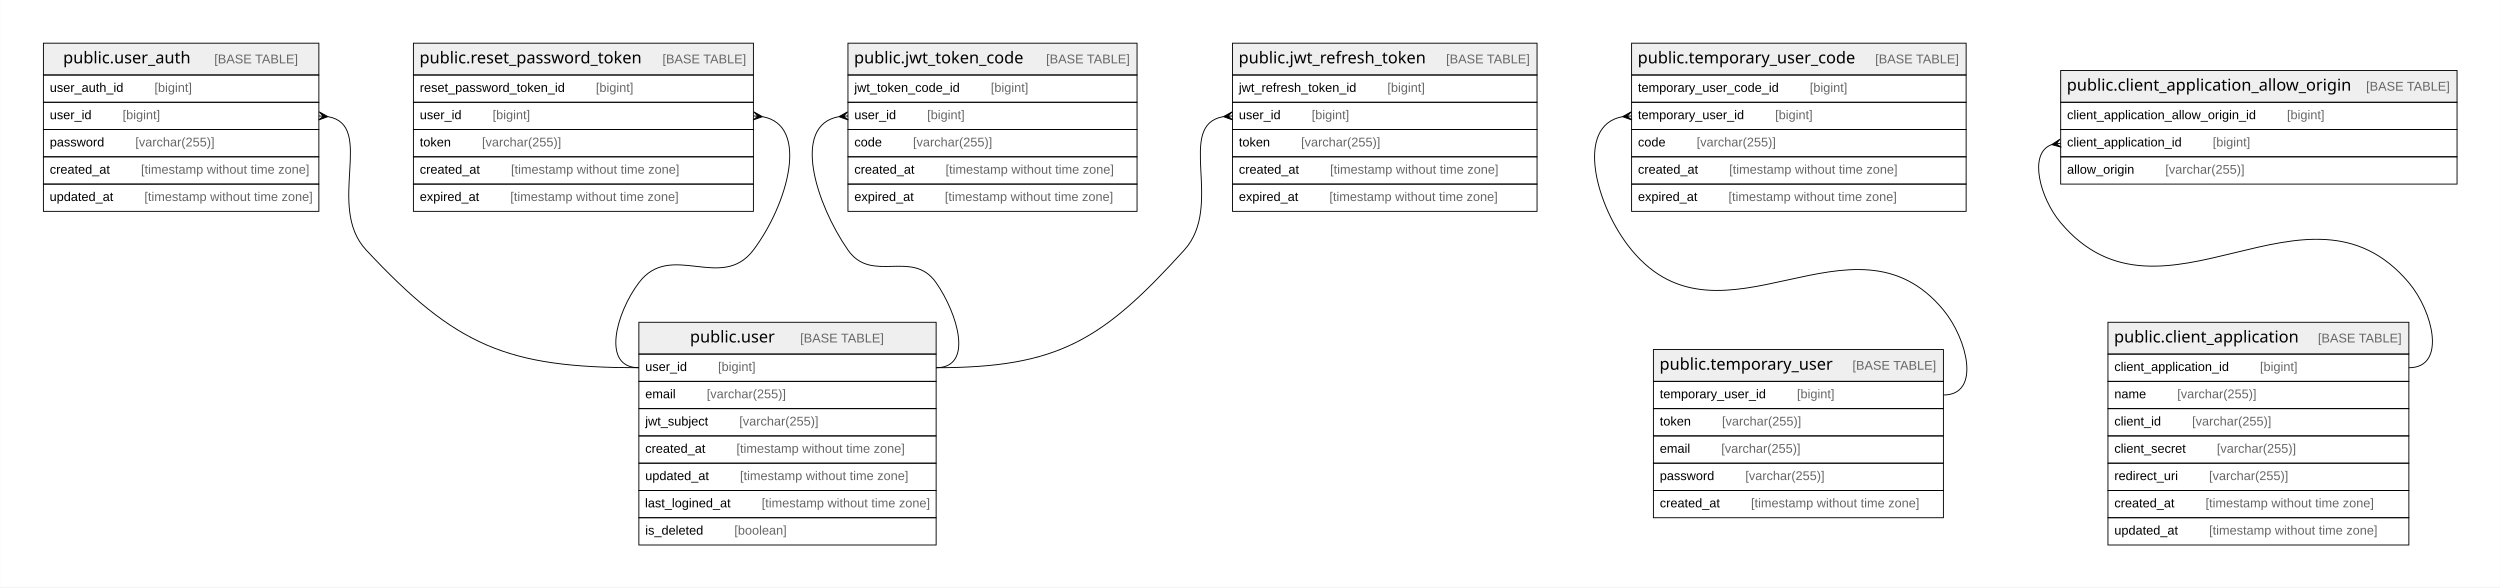
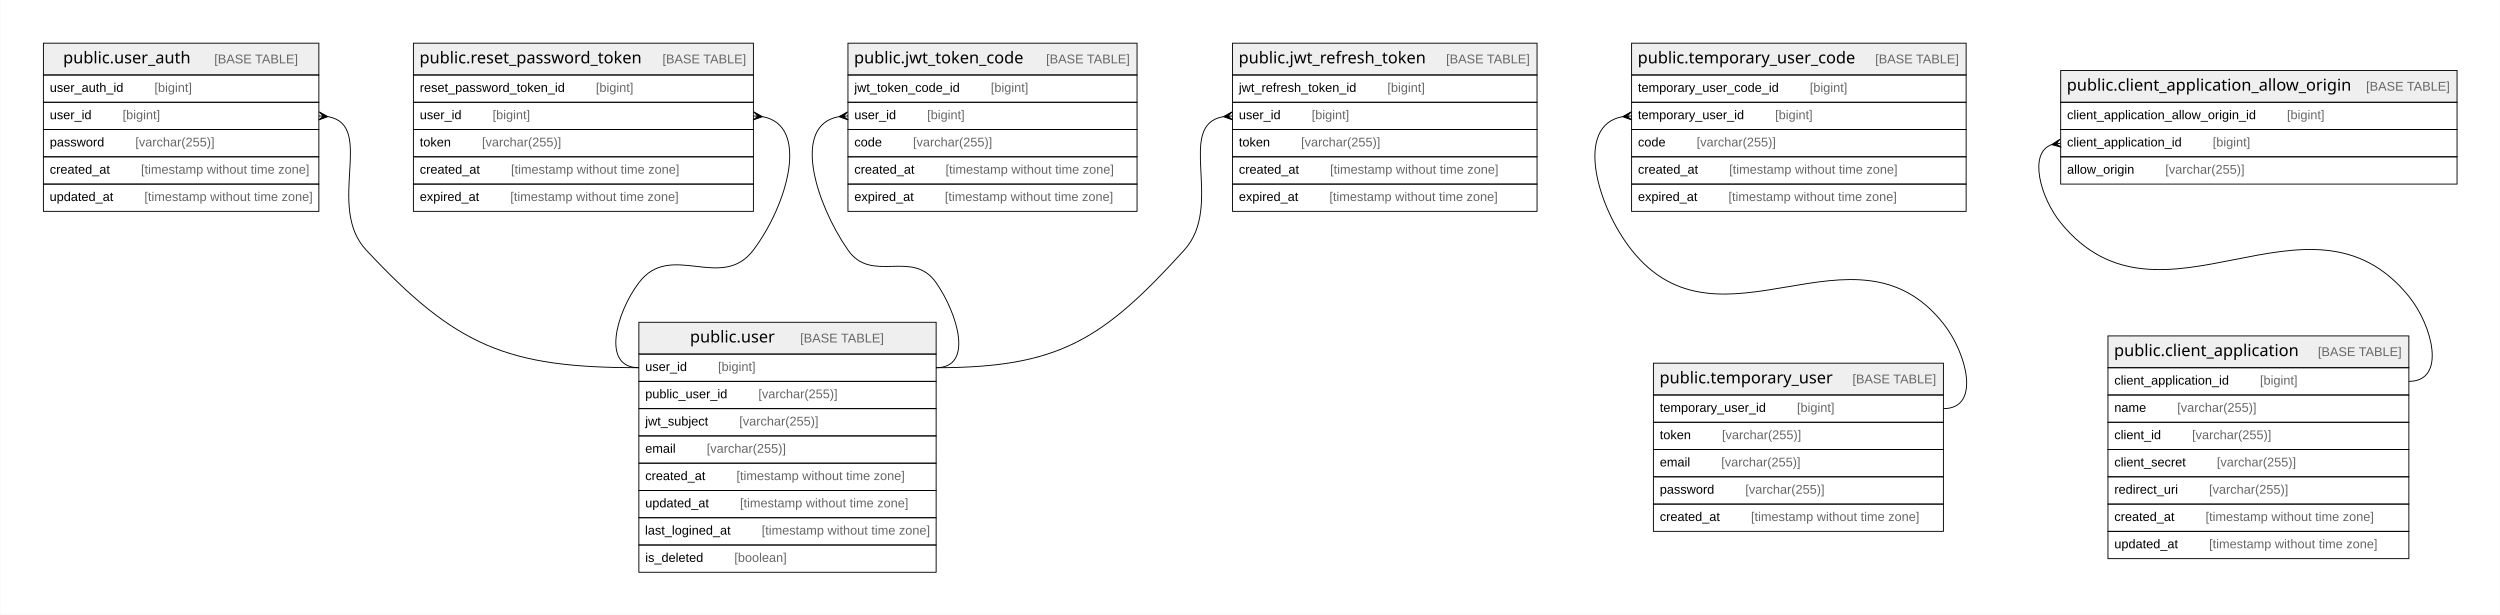
- <svg xmlns="http://www.w3.org/2000/svg" width="2750pt" height="646pt" viewBox="0.00 0.00 2749.50 646.00">
-   <g id="graph0" class="graph" transform="scale(1 1) rotate(0) translate(4 642)">
-     <polygon fill="#ffffff" stroke="transparent" points="-4,4 -4,-642 2745.5,-642 2745.5,4 -4,4" />
+ <svg xmlns="http://www.w3.org/2000/svg" width="2750pt" height="676pt" viewBox="0.00 0.00 2749.50 676.00">
+   <g id="graph0" class="graph" transform="scale(1 1) rotate(0) translate(4 672)">
+     <polygon fill="#ffffff" stroke="transparent" points="-4,4 -4,-672 2745.5,-672 2745.5,4 -4,4" />
    <g id="node1" class="node">
-       <polygon fill="#efefef" stroke="transparent" points="698.5,-252.5 698.5,-287.5 1025.5,-287.5 1025.5,-252.5 698.5,-252.5" />
-       <polygon fill="none" stroke="#000000" points="698.5,-252.5 698.5,-287.5 1025.5,-287.5 1025.5,-252.5 698.5,-252.5" />
-       <text text-anchor="start" x="754.709" y="-265.3" font-family="Arial Bold" font-size="18.00" fill="#000000">public.user</text>
-       <text text-anchor="start" x="841.723" y="-265.3" font-family="Arial" font-size="14.00" fill="#000000">    </text>
-       <text text-anchor="start" x="875.928" y="-265.3" font-family="Arial" font-size="14.00" fill="#666666">[BASE TABLE]</text>
+       <polygon fill="#efefef" stroke="transparent" points="698.5,-282.5 698.5,-317.5 1025.5,-317.5 1025.5,-282.5 698.5,-282.5" />
+       <polygon fill="none" stroke="#000000" points="698.5,-282.5 698.5,-317.5 1025.5,-317.5 1025.5,-282.5 698.5,-282.5" />
+       <text text-anchor="start" x="754.709" y="-295.3" font-family="Arial Bold" font-size="18.00" fill="#000000">public.user</text>
+       <text text-anchor="start" x="841.723" y="-295.3" font-family="Arial" font-size="14.00" fill="#000000">    </text>
+       <text text-anchor="start" x="875.928" y="-295.3" font-family="Arial" font-size="14.00" fill="#666666">[BASE TABLE]</text>
+       <polygon fill="none" stroke="#000000" points="698.5,-252.5 698.5,-282.5 1025.5,-282.5 1025.5,-252.5 698.5,-252.5" />
+       <text text-anchor="start" x="705.5" y="-263.9" font-family="Arial" font-size="14.00" fill="#000000">user_id    </text>
+       <text text-anchor="start" x="785.602" y="-263.9" font-family="Arial" font-size="14.00" fill="#666666">[bigint]</text>
      <polygon fill="none" stroke="#000000" points="698.5,-222.5 698.5,-252.5 1025.5,-252.5 1025.5,-222.5 698.5,-222.5" />
-       <text text-anchor="start" x="705.5" y="-233.9" font-family="Arial" font-size="14.00" fill="#000000">user_id    </text>
-       <text text-anchor="start" x="785.602" y="-233.9" font-family="Arial" font-size="14.00" fill="#666666">[bigint]</text>
+       <text text-anchor="start" x="705.5" y="-233.9" font-family="Arial" font-size="14.00" fill="#000000">public_user_id    </text>
+       <text text-anchor="start" x="829.946" y="-233.9" font-family="Arial" font-size="14.00" fill="#666666">[varchar(255)]</text>
      <polygon fill="none" stroke="#000000" points="698.5,-192.5 698.5,-222.5 1025.5,-222.5 1025.5,-192.5 698.5,-192.5" />
-       <text text-anchor="start" x="705.5" y="-203.9" font-family="Arial" font-size="14.00" fill="#000000">email    </text>
-       <text text-anchor="start" x="773.144" y="-203.9" font-family="Arial" font-size="14.00" fill="#666666">[varchar(255)]</text>
+       <text text-anchor="start" x="705.5" y="-203.9" font-family="Arial" font-size="14.00" fill="#000000">jwt_subject    </text>
+       <text text-anchor="start" x="808.936" y="-203.9" font-family="Arial" font-size="14.00" fill="#666666">[varchar(255)]</text>
      <polygon fill="none" stroke="#000000" points="698.5,-162.5 698.5,-192.5 1025.5,-192.5 1025.5,-162.5 698.5,-162.5" />
-       <text text-anchor="start" x="705.5" y="-173.9" font-family="Arial" font-size="14.00" fill="#000000">jwt_subject    </text>
-       <text text-anchor="start" x="808.936" y="-173.9" font-family="Arial" font-size="14.00" fill="#666666">[varchar(255)]</text>
+       <text text-anchor="start" x="705.5" y="-173.9" font-family="Arial" font-size="14.00" fill="#000000">email    </text>
+       <text text-anchor="start" x="773.144" y="-173.9" font-family="Arial" font-size="14.00" fill="#666666">[varchar(255)]</text>
      <polygon fill="none" stroke="#000000" points="698.5,-132.5 698.5,-162.5 1025.5,-162.5 1025.5,-132.5 698.5,-132.5" />
      <text text-anchor="start" x="705.5" y="-143.9" font-family="Arial" font-size="14.00" fill="#000000">created_at    </text>
      <text text-anchor="start" x="805.842" y="-143.9" font-family="Arial" font-size="14.00" fill="#666666">[timestamp without time zone]</text>
      <polygon fill="none" stroke="#000000" points="698.5,-102.5 698.5,-132.5 1025.5,-132.5 1025.5,-102.5 698.5,-102.5" />
      <text text-anchor="start" x="705.5" y="-113.9" font-family="Arial" font-size="14.00" fill="#000000">updated_at    </text>
      <text text-anchor="start" x="809.747" y="-113.9" font-family="Arial" font-size="14.00" fill="#666666">[timestamp without time zone]</text>
      <polygon fill="none" stroke="#000000" points="698.5,-72.5 698.5,-102.5 1025.5,-102.5 1025.5,-72.5 698.5,-72.5" />
      <text text-anchor="start" x="705.255" y="-83.9" font-family="Arial" font-size="14.00" fill="#000000">last_logined_at    </text>
      <text text-anchor="start" x="833.605" y="-83.9" font-family="Arial" font-size="14.00" fill="#666666">[timestamp without time zone]</text>
      <polygon fill="none" stroke="#000000" points="698.5,-42.5 698.5,-72.5 1025.5,-72.5 1025.5,-42.5 698.5,-42.5" />
      <text text-anchor="start" x="705.5" y="-53.9" font-family="Arial" font-size="14.00" fill="#000000">is_deleted    </text>
      <text text-anchor="start" x="803.504" y="-53.9" font-family="Arial" font-size="14.00" fill="#666666">[boolean]</text>
    </g>
    <g id="node2" class="node">
-       <polygon fill="#efefef" stroke="transparent" points="43.5,-559.5 43.5,-594.5 346.5,-594.5 346.5,-559.5 43.5,-559.5" />
-       <polygon fill="none" stroke="#000000" points="43.5,-559.5 43.5,-594.5 346.5,-594.5 346.5,-559.5 43.5,-559.5" />
-       <text text-anchor="start" x="65.196" y="-572.3" font-family="Arial Bold" font-size="18.00" fill="#000000">public.user_auth</text>
-       <text text-anchor="start" x="197.236" y="-572.3" font-family="Arial" font-size="14.00" fill="#000000">    </text>
-       <text text-anchor="start" x="231.441" y="-572.3" font-family="Arial" font-size="14.00" fill="#666666">[BASE TABLE]</text>
+       <polygon fill="#efefef" stroke="transparent" points="43.5,-589.5 43.5,-624.5 346.5,-624.5 346.5,-589.5 43.5,-589.5" />
+       <polygon fill="none" stroke="#000000" points="43.5,-589.5 43.5,-624.5 346.5,-624.5 346.5,-589.5 43.5,-589.5" />
+       <text text-anchor="start" x="65.196" y="-602.3" font-family="Arial Bold" font-size="18.00" fill="#000000">public.user_auth</text>
+       <text text-anchor="start" x="197.236" y="-602.3" font-family="Arial" font-size="14.00" fill="#000000">    </text>
+       <text text-anchor="start" x="231.441" y="-602.3" font-family="Arial" font-size="14.00" fill="#666666">[BASE TABLE]</text>
+       <polygon fill="none" stroke="#000000" points="43.5,-559.5 43.5,-589.5 346.5,-589.5 346.5,-559.5 43.5,-559.5" />
+       <text text-anchor="start" x="50.5" y="-570.9" font-family="Arial" font-size="14.00" fill="#000000">user_auth_id    </text>
+       <text text-anchor="start" x="165.623" y="-570.9" font-family="Arial" font-size="14.00" fill="#666666">[bigint]</text>
      <polygon fill="none" stroke="#000000" points="43.5,-529.5 43.5,-559.5 346.5,-559.5 346.5,-529.5 43.5,-529.5" />
-       <text text-anchor="start" x="50.5" y="-540.9" font-family="Arial" font-size="14.00" fill="#000000">user_auth_id    </text>
-       <text text-anchor="start" x="165.623" y="-540.9" font-family="Arial" font-size="14.00" fill="#666666">[bigint]</text>
+       <text text-anchor="start" x="50.5" y="-540.9" font-family="Arial" font-size="14.00" fill="#000000">user_id    </text>
+       <text text-anchor="start" x="130.602" y="-540.9" font-family="Arial" font-size="14.00" fill="#666666">[bigint]</text>
      <polygon fill="none" stroke="#000000" points="43.5,-499.5 43.5,-529.5 346.5,-529.5 346.5,-499.5 43.5,-499.5" />
-       <text text-anchor="start" x="50.5" y="-510.9" font-family="Arial" font-size="14.00" fill="#000000">user_id    </text>
-       <text text-anchor="start" x="130.602" y="-510.9" font-family="Arial" font-size="14.00" fill="#666666">[bigint]</text>
+       <text text-anchor="start" x="50.5" y="-510.9" font-family="Arial" font-size="14.00" fill="#000000">password    </text>
+       <text text-anchor="start" x="144.602" y="-510.9" font-family="Arial" font-size="14.00" fill="#666666">[varchar(255)]</text>
      <polygon fill="none" stroke="#000000" points="43.5,-469.5 43.5,-499.5 346.5,-499.5 346.5,-469.5 43.5,-469.5" />
-       <text text-anchor="start" x="50.5" y="-480.9" font-family="Arial" font-size="14.00" fill="#000000">password    </text>
-       <text text-anchor="start" x="144.602" y="-480.9" font-family="Arial" font-size="14.00" fill="#666666">[varchar(255)]</text>
+       <text text-anchor="start" x="50.5" y="-480.9" font-family="Arial" font-size="14.00" fill="#000000">created_at    </text>
+       <text text-anchor="start" x="150.842" y="-480.9" font-family="Arial" font-size="14.00" fill="#666666">[timestamp without time zone]</text>
      <polygon fill="none" stroke="#000000" points="43.5,-439.5 43.5,-469.5 346.5,-469.5 346.5,-439.5 43.5,-439.5" />
-       <text text-anchor="start" x="50.5" y="-450.9" font-family="Arial" font-size="14.00" fill="#000000">created_at    </text>
-       <text text-anchor="start" x="150.842" y="-450.9" font-family="Arial" font-size="14.00" fill="#666666">[timestamp without time zone]</text>
-       <polygon fill="none" stroke="#000000" points="43.5,-409.5 43.5,-439.5 346.5,-439.5 346.5,-409.5 43.5,-409.5" />
-       <text text-anchor="start" x="50.306" y="-420.9" font-family="Arial" font-size="14.00" fill="#000000">updated_at    </text>
-       <text text-anchor="start" x="154.553" y="-420.9" font-family="Arial" font-size="14.00" fill="#666666">[timestamp without time zone]</text>
+       <text text-anchor="start" x="50.306" y="-450.9" font-family="Arial" font-size="14.00" fill="#000000">updated_at    </text>
+       <text text-anchor="start" x="154.553" y="-450.9" font-family="Arial" font-size="14.00" fill="#666666">[timestamp without time zone]</text>
    </g>
    <g id="edge1" class="edge">
-       <path fill="none" stroke="#000000" d="M356.738,-513.656C409.243,-504.061 353.657,-415.028 398.5,-367 497.61,-260.851 553.275,-237.5 698.5,-237.5" />
-       <polygon fill="#000000" stroke="#000000" points="356.466,-513.678 346.13,-510.015 351.483,-514.089 346.5,-514.5 346.5,-514.5 346.5,-514.5 351.483,-514.089 346.87,-518.985 356.466,-513.678 356.466,-513.678" />
+       <path fill="none" stroke="#000000" d="M356.738,-543.656C409.243,-534.061 353.657,-445.028 398.5,-397 497.61,-290.851 553.275,-267.5 698.5,-267.5" />
+       <polygon fill="#000000" stroke="#000000" points="356.466,-543.678 346.13,-540.015 351.483,-544.089 346.5,-544.5 346.5,-544.5 346.5,-544.5 351.483,-544.089 346.87,-548.985 356.466,-543.678 356.466,-543.678" />
    </g>
    <g id="node3" class="node">
-       <polygon fill="#efefef" stroke="transparent" points="1814.5,-222.5 1814.5,-257.5 2133.5,-257.5 2133.5,-222.5 1814.5,-222.5" />
-       <polygon fill="none" stroke="#000000" points="1814.5,-222.5 1814.5,-257.5 2133.5,-257.5 2133.5,-222.5 1814.5,-222.5" />
-       <text text-anchor="start" x="1821.204" y="-235.3" font-family="Arial Bold" font-size="18.00" fill="#000000">public.temporary_user</text>
-       <text text-anchor="start" x="1999.228" y="-235.3" font-family="Arial" font-size="14.00" fill="#000000">    </text>
-       <text text-anchor="start" x="2033.433" y="-235.3" font-family="Arial" font-size="14.00" fill="#666666">[BASE TABLE]</text>
-       <polygon fill="none" stroke="#000000" points="1814.5,-192.5 1814.5,-222.5 2133.5,-222.5 2133.5,-192.5 1814.5,-192.5" />
-       <text text-anchor="start" x="1821.5" y="-203.9" font-family="Arial" font-size="14.00" fill="#000000">temporary_user_id    </text>
-       <text text-anchor="start" x="1972.388" y="-203.9" font-family="Arial" font-size="14.00" fill="#666666">[bigint]</text>
-       <polygon fill="none" stroke="#000000" points="1814.5,-162.5 1814.5,-192.5 2133.5,-192.5 2133.5,-162.5 1814.5,-162.5" />
-       <text text-anchor="start" x="1821.5" y="-173.9" font-family="Arial" font-size="14.00" fill="#000000">token    </text>
-       <text text-anchor="start" x="1889.943" y="-173.9" font-family="Arial" font-size="14.00" fill="#666666">[varchar(255)]</text>
-       <polygon fill="none" stroke="#000000" points="1814.5,-132.5 1814.5,-162.5 2133.5,-162.5 2133.5,-132.5 1814.5,-132.5" />
-       <text text-anchor="start" x="1821.5" y="-143.9" font-family="Arial" font-size="14.00" fill="#000000">email    </text>
-       <text text-anchor="start" x="1889.144" y="-143.9" font-family="Arial" font-size="14.00" fill="#666666">[varchar(255)]</text>
-       <polygon fill="none" stroke="#000000" points="1814.5,-102.5 1814.5,-132.5 2133.5,-132.5 2133.5,-102.5 1814.5,-102.5" />
-       <text text-anchor="start" x="1821.5" y="-113.9" font-family="Arial" font-size="14.00" fill="#000000">password    </text>
-       <text text-anchor="start" x="1915.602" y="-113.9" font-family="Arial" font-size="14.00" fill="#666666">[varchar(255)]</text>
-       <polygon fill="none" stroke="#000000" points="1814.5,-72.5 1814.5,-102.5 2133.5,-102.5 2133.5,-72.5 1814.5,-72.5" />
-       <text text-anchor="start" x="1821.5" y="-83.9" font-family="Arial" font-size="14.00" fill="#000000">created_at    </text>
-       <text text-anchor="start" x="1921.842" y="-83.9" font-family="Arial" font-size="14.00" fill="#666666">[timestamp without time zone]</text>
+       <polygon fill="#efefef" stroke="transparent" points="1814.5,-237.5 1814.5,-272.5 2133.5,-272.5 2133.5,-237.5 1814.5,-237.5" />
+       <polygon fill="none" stroke="#000000" points="1814.5,-237.5 1814.5,-272.5 2133.5,-272.5 2133.5,-237.5 1814.5,-237.5" />
+       <text text-anchor="start" x="1821.204" y="-250.3" font-family="Arial Bold" font-size="18.00" fill="#000000">public.temporary_user</text>
+       <text text-anchor="start" x="1999.228" y="-250.3" font-family="Arial" font-size="14.00" fill="#000000">    </text>
+       <text text-anchor="start" x="2033.433" y="-250.3" font-family="Arial" font-size="14.00" fill="#666666">[BASE TABLE]</text>
+       <polygon fill="none" stroke="#000000" points="1814.5,-207.5 1814.5,-237.5 2133.5,-237.5 2133.5,-207.5 1814.5,-207.5" />
+       <text text-anchor="start" x="1821.5" y="-218.9" font-family="Arial" font-size="14.00" fill="#000000">temporary_user_id    </text>
+       <text text-anchor="start" x="1972.388" y="-218.9" font-family="Arial" font-size="14.00" fill="#666666">[bigint]</text>
+       <polygon fill="none" stroke="#000000" points="1814.5,-177.5 1814.5,-207.5 2133.5,-207.5 2133.5,-177.5 1814.5,-177.5" />
+       <text text-anchor="start" x="1821.5" y="-188.9" font-family="Arial" font-size="14.00" fill="#000000">token    </text>
+       <text text-anchor="start" x="1889.943" y="-188.9" font-family="Arial" font-size="14.00" fill="#666666">[varchar(255)]</text>
+       <polygon fill="none" stroke="#000000" points="1814.5,-147.5 1814.5,-177.5 2133.5,-177.5 2133.5,-147.5 1814.5,-147.5" />
+       <text text-anchor="start" x="1821.5" y="-158.9" font-family="Arial" font-size="14.00" fill="#000000">email    </text>
+       <text text-anchor="start" x="1889.144" y="-158.9" font-family="Arial" font-size="14.00" fill="#666666">[varchar(255)]</text>
+       <polygon fill="none" stroke="#000000" points="1814.5,-117.5 1814.5,-147.5 2133.5,-147.5 2133.5,-117.5 1814.5,-117.5" />
+       <text text-anchor="start" x="1821.5" y="-128.9" font-family="Arial" font-size="14.00" fill="#000000">password    </text>
+       <text text-anchor="start" x="1915.602" y="-128.9" font-family="Arial" font-size="14.00" fill="#666666">[varchar(255)]</text>
+       <polygon fill="none" stroke="#000000" points="1814.5,-87.5 1814.5,-117.5 2133.5,-117.5 2133.5,-87.5 1814.5,-87.5" />
+       <text text-anchor="start" x="1821.5" y="-98.9" font-family="Arial" font-size="14.00" fill="#000000">created_at    </text>
+       <text text-anchor="start" x="1921.842" y="-98.9" font-family="Arial" font-size="14.00" fill="#666666">[timestamp without time zone]</text>
    </g>
    <g id="node4" class="node">
-       <polygon fill="#efefef" stroke="transparent" points="1790.5,-559.5 1790.5,-594.5 2158.5,-594.5 2158.5,-559.5 1790.5,-559.5" />
-       <polygon fill="none" stroke="#000000" points="1790.5,-559.5 1790.5,-594.5 2158.5,-594.5 2158.5,-559.5 1790.5,-559.5" />
-       <text text-anchor="start" x="1797.192" y="-572.3" font-family="Arial Bold" font-size="18.00" fill="#000000">public.temporary_user_code</text>
-       <text text-anchor="start" x="2024.24" y="-572.3" font-family="Arial" font-size="14.00" fill="#000000">    </text>
-       <text text-anchor="start" x="2058.445" y="-572.3" font-family="Arial" font-size="14.00" fill="#666666">[BASE TABLE]</text>
+       <polygon fill="#efefef" stroke="transparent" points="1790.5,-589.5 1790.5,-624.5 2158.5,-624.5 2158.5,-589.5 1790.5,-589.5" />
+       <polygon fill="none" stroke="#000000" points="1790.5,-589.5 1790.5,-624.5 2158.5,-624.5 2158.5,-589.5 1790.5,-589.5" />
+       <text text-anchor="start" x="1797.192" y="-602.3" font-family="Arial Bold" font-size="18.00" fill="#000000">public.temporary_user_code</text>
+       <text text-anchor="start" x="2024.24" y="-602.3" font-family="Arial" font-size="14.00" fill="#000000">    </text>
+       <text text-anchor="start" x="2058.445" y="-602.3" font-family="Arial" font-size="14.00" fill="#666666">[BASE TABLE]</text>
+       <polygon fill="none" stroke="#000000" points="1790.5,-559.5 1790.5,-589.5 2158.5,-589.5 2158.5,-559.5 1790.5,-559.5" />
+       <text text-anchor="start" x="1797.5" y="-570.9" font-family="Arial" font-size="14.00" fill="#000000">temporary_user_code_id    </text>
+       <text text-anchor="start" x="1986.518" y="-570.9" font-family="Arial" font-size="14.00" fill="#666666">[bigint]</text>
      <polygon fill="none" stroke="#000000" points="1790.5,-529.5 1790.5,-559.5 2158.5,-559.5 2158.5,-529.5 1790.5,-529.5" />
-       <text text-anchor="start" x="1797.5" y="-540.9" font-family="Arial" font-size="14.00" fill="#000000">temporary_user_code_id    </text>
-       <text text-anchor="start" x="1986.518" y="-540.9" font-family="Arial" font-size="14.00" fill="#666666">[bigint]</text>
+       <text text-anchor="start" x="1797.5" y="-540.9" font-family="Arial" font-size="14.00" fill="#000000">temporary_user_id    </text>
+       <text text-anchor="start" x="1948.388" y="-540.9" font-family="Arial" font-size="14.00" fill="#666666">[bigint]</text>
      <polygon fill="none" stroke="#000000" points="1790.5,-499.5 1790.5,-529.5 2158.5,-529.5 2158.5,-499.5 1790.5,-499.5" />
-       <text text-anchor="start" x="1797.5" y="-510.9" font-family="Arial" font-size="14.00" fill="#000000">temporary_user_id    </text>
-       <text text-anchor="start" x="1948.388" y="-510.9" font-family="Arial" font-size="14.00" fill="#666666">[bigint]</text>
+       <text text-anchor="start" x="1797.5" y="-510.9" font-family="Arial" font-size="14.00" fill="#000000">code    </text>
+       <text text-anchor="start" x="1862.053" y="-510.9" font-family="Arial" font-size="14.00" fill="#666666">[varchar(255)]</text>
      <polygon fill="none" stroke="#000000" points="1790.5,-469.5 1790.5,-499.5 2158.5,-499.5 2158.5,-469.5 1790.5,-469.5" />
-       <text text-anchor="start" x="1797.5" y="-480.9" font-family="Arial" font-size="14.00" fill="#000000">code    </text>
-       <text text-anchor="start" x="1862.053" y="-480.9" font-family="Arial" font-size="14.00" fill="#666666">[varchar(255)]</text>
+       <text text-anchor="start" x="1797.5" y="-480.9" font-family="Arial" font-size="14.00" fill="#000000">created_at    </text>
+       <text text-anchor="start" x="1897.842" y="-480.9" font-family="Arial" font-size="14.00" fill="#666666">[timestamp without time zone]</text>
      <polygon fill="none" stroke="#000000" points="1790.5,-439.5 1790.5,-469.5 2158.5,-469.5 2158.5,-439.5 1790.5,-439.5" />
-       <text text-anchor="start" x="1797.5" y="-450.9" font-family="Arial" font-size="14.00" fill="#000000">created_at    </text>
-       <text text-anchor="start" x="1897.842" y="-450.9" font-family="Arial" font-size="14.00" fill="#666666">[timestamp without time zone]</text>
-       <polygon fill="none" stroke="#000000" points="1790.5,-409.5 1790.5,-439.5 2158.5,-439.5 2158.5,-409.5 1790.5,-409.5" />
-       <text text-anchor="start" x="1797.5" y="-420.9" font-family="Arial" font-size="14.00" fill="#000000">expired_at    </text>
-       <text text-anchor="start" x="1897.058" y="-420.9" font-family="Arial" font-size="14.00" fill="#666666">[timestamp without time zone]</text>
+       <text text-anchor="start" x="1797.5" y="-450.9" font-family="Arial" font-size="14.00" fill="#000000">expired_at    </text>
+       <text text-anchor="start" x="1897.058" y="-450.9" font-family="Arial" font-size="14.00" fill="#666666">[timestamp without time zone]</text>
    </g>
    <g id="edge2" class="edge">
-       <path fill="none" stroke="#000000" d="M1780.535,-513.654C1727.602,-504.034 1751.037,-414.781 1790.5,-367 1889.359,-247.306 2034.641,-420.694 2133.5,-301 2159.963,-268.96 2175.056,-207.5 2133.5,-207.5" />
-       <polygon fill="#000000" stroke="#000000" points="1780.536,-513.654 1790.119,-518.984 1785.518,-514.077 1790.5,-514.5 1790.5,-514.5 1790.5,-514.5 1785.518,-514.077 1790.881,-510.016 1780.536,-513.654 1780.536,-513.654" />
+       <path fill="none" stroke="#000000" d="M1780.217,-543.601C1727.813,-533.758 1752.123,-445.495 1790.5,-397 1887.702,-274.17 2036.298,-438.83 2133.5,-316 2159.287,-283.414 2175.056,-222.5 2133.5,-222.5" />
+       <polygon fill="#000000" stroke="#000000" points="1780.538,-543.629 1790.108,-548.983 1785.519,-544.064 1790.5,-544.5 1790.5,-544.5 1790.5,-544.5 1785.519,-544.064 1790.892,-540.017 1780.538,-543.629 1780.538,-543.629" />
    </g>
    <g id="node5" class="node">
-       <polygon fill="#efefef" stroke="transparent" points="450.5,-559.5 450.5,-594.5 824.5,-594.5 824.5,-559.5 450.5,-559.5" />
-       <polygon fill="none" stroke="#000000" points="450.5,-559.5 450.5,-594.5 824.5,-594.5 824.5,-559.5 450.5,-559.5" />
-       <text text-anchor="start" x="457.186" y="-572.3" font-family="Arial Bold" font-size="18.00" fill="#000000">public.reset_password_token</text>
-       <text text-anchor="start" x="690.246" y="-572.3" font-family="Arial" font-size="14.00" fill="#000000">    </text>
-       <text text-anchor="start" x="724.451" y="-572.3" font-family="Arial" font-size="14.00" fill="#666666">[BASE TABLE]</text>
+       <polygon fill="#efefef" stroke="transparent" points="450.5,-589.5 450.5,-624.5 824.5,-624.5 824.5,-589.5 450.5,-589.5" />
+       <polygon fill="none" stroke="#000000" points="450.5,-589.5 450.5,-624.5 824.5,-624.5 824.5,-589.5 450.5,-589.5" />
+       <text text-anchor="start" x="457.186" y="-602.3" font-family="Arial Bold" font-size="18.00" fill="#000000">public.reset_password_token</text>
+       <text text-anchor="start" x="690.246" y="-602.3" font-family="Arial" font-size="14.00" fill="#000000">    </text>
+       <text text-anchor="start" x="724.451" y="-602.3" font-family="Arial" font-size="14.00" fill="#666666">[BASE TABLE]</text>
+       <polygon fill="none" stroke="#000000" points="450.5,-559.5 450.5,-589.5 824.5,-589.5 824.5,-559.5 450.5,-559.5" />
+       <text text-anchor="start" x="457.5" y="-570.9" font-family="Arial" font-size="14.00" fill="#000000">reset_password_token_id    </text>
+       <text text-anchor="start" x="651.194" y="-570.9" font-family="Arial" font-size="14.00" fill="#666666">[bigint]</text>
      <polygon fill="none" stroke="#000000" points="450.5,-529.5 450.5,-559.5 824.5,-559.5 824.5,-529.5 450.5,-529.5" />
-       <text text-anchor="start" x="457.5" y="-540.9" font-family="Arial" font-size="14.00" fill="#000000">reset_password_token_id    </text>
-       <text text-anchor="start" x="651.194" y="-540.9" font-family="Arial" font-size="14.00" fill="#666666">[bigint]</text>
+       <text text-anchor="start" x="457.5" y="-540.9" font-family="Arial" font-size="14.00" fill="#000000">user_id    </text>
+       <text text-anchor="start" x="537.602" y="-540.9" font-family="Arial" font-size="14.00" fill="#666666">[bigint]</text>
      <polygon fill="none" stroke="#000000" points="450.5,-499.5 450.5,-529.5 824.5,-529.5 824.5,-499.5 450.5,-499.5" />
-       <text text-anchor="start" x="457.5" y="-510.9" font-family="Arial" font-size="14.00" fill="#000000">user_id    </text>
-       <text text-anchor="start" x="537.602" y="-510.9" font-family="Arial" font-size="14.00" fill="#666666">[bigint]</text>
+       <text text-anchor="start" x="457.5" y="-510.9" font-family="Arial" font-size="14.00" fill="#000000">token    </text>
+       <text text-anchor="start" x="525.943" y="-510.9" font-family="Arial" font-size="14.00" fill="#666666">[varchar(255)]</text>
      <polygon fill="none" stroke="#000000" points="450.5,-469.5 450.5,-499.5 824.5,-499.5 824.5,-469.5 450.5,-469.5" />
-       <text text-anchor="start" x="457.5" y="-480.9" font-family="Arial" font-size="14.00" fill="#000000">token    </text>
-       <text text-anchor="start" x="525.943" y="-480.9" font-family="Arial" font-size="14.00" fill="#666666">[varchar(255)]</text>
+       <text text-anchor="start" x="457.5" y="-480.9" font-family="Arial" font-size="14.00" fill="#000000">created_at    </text>
+       <text text-anchor="start" x="557.842" y="-480.9" font-family="Arial" font-size="14.00" fill="#666666">[timestamp without time zone]</text>
      <polygon fill="none" stroke="#000000" points="450.5,-439.5 450.5,-469.5 824.5,-469.5 824.5,-439.5 450.5,-439.5" />
-       <text text-anchor="start" x="457.5" y="-450.9" font-family="Arial" font-size="14.00" fill="#000000">created_at    </text>
-       <text text-anchor="start" x="557.842" y="-450.9" font-family="Arial" font-size="14.00" fill="#666666">[timestamp without time zone]</text>
-       <polygon fill="none" stroke="#000000" points="450.5,-409.5 450.5,-439.5 824.5,-439.5 824.5,-409.5 450.5,-409.5" />
-       <text text-anchor="start" x="457.5" y="-420.9" font-family="Arial" font-size="14.00" fill="#000000">expired_at    </text>
-       <text text-anchor="start" x="557.058" y="-420.9" font-family="Arial" font-size="14.00" fill="#666666">[timestamp without time zone]</text>
+       <text text-anchor="start" x="457.5" y="-450.9" font-family="Arial" font-size="14.00" fill="#000000">expired_at    </text>
+       <text text-anchor="start" x="557.058" y="-450.9" font-family="Arial" font-size="14.00" fill="#666666">[timestamp without time zone]</text>
    </g>
    <g id="edge3" class="edge">
-       <path fill="none" stroke="#000000" d="M834.772,-513.609C887.058,-503.857 861.741,-416.372 824.5,-367 789.428,-320.503 733.572,-377.497 698.5,-331 673.475,-297.824 656.944,-237.5 698.5,-237.5" />
-       <polygon fill="#000000" stroke="#000000" points="834.463,-513.636 824.111,-510.017 829.481,-514.068 824.5,-514.5 824.5,-514.5 824.5,-514.5 829.481,-514.068 824.889,-518.983 834.463,-513.636 834.463,-513.636" />
+       <path fill="none" stroke="#000000" d="M834.772,-543.609C887.058,-533.857 861.741,-446.372 824.5,-397 789.428,-350.503 733.572,-407.497 698.5,-361 673.475,-327.824 656.944,-267.5 698.5,-267.5" />
+       <polygon fill="#000000" stroke="#000000" points="834.463,-543.636 824.111,-540.017 829.481,-544.068 824.5,-544.5 824.5,-544.5 824.5,-544.5 829.481,-544.068 824.889,-548.983 834.463,-543.636 834.463,-543.636" />
    </g>
    <g id="node6" class="node">
-       <polygon fill="#efefef" stroke="transparent" points="928.5,-559.5 928.5,-594.5 1246.5,-594.5 1246.5,-559.5 928.5,-559.5" />
-       <polygon fill="none" stroke="#000000" points="928.5,-559.5 928.5,-594.5 1246.5,-594.5 1246.5,-559.5 928.5,-559.5" />
-       <text text-anchor="start" x="935.19" y="-572.3" font-family="Arial Bold" font-size="18.00" fill="#000000">public.jwt_token_code</text>
-       <text text-anchor="start" x="1112.242" y="-572.3" font-family="Arial" font-size="14.00" fill="#000000">    </text>
-       <text text-anchor="start" x="1146.447" y="-572.3" font-family="Arial" font-size="14.00" fill="#666666">[BASE TABLE]</text>
+       <polygon fill="#efefef" stroke="transparent" points="928.5,-589.5 928.5,-624.5 1246.5,-624.5 1246.5,-589.5 928.5,-589.5" />
+       <polygon fill="none" stroke="#000000" points="928.5,-589.5 928.5,-624.5 1246.5,-624.5 1246.5,-589.5 928.5,-589.5" />
+       <text text-anchor="start" x="935.19" y="-602.3" font-family="Arial Bold" font-size="18.00" fill="#000000">public.jwt_token_code</text>
+       <text text-anchor="start" x="1112.242" y="-602.3" font-family="Arial" font-size="14.00" fill="#000000">    </text>
+       <text text-anchor="start" x="1146.447" y="-602.3" font-family="Arial" font-size="14.00" fill="#666666">[BASE TABLE]</text>
+       <polygon fill="none" stroke="#000000" points="928.5,-559.5 928.5,-589.5 1246.5,-589.5 1246.5,-559.5 928.5,-559.5" />
+       <text text-anchor="start" x="935.5" y="-570.9" font-family="Arial" font-size="14.00" fill="#000000">jwt_token_code_id    </text>
+       <text text-anchor="start" x="1085.632" y="-570.9" font-family="Arial" font-size="14.00" fill="#666666">[bigint]</text>
      <polygon fill="none" stroke="#000000" points="928.5,-529.5 928.5,-559.5 1246.5,-559.5 1246.5,-529.5 928.5,-529.5" />
-       <text text-anchor="start" x="935.5" y="-540.9" font-family="Arial" font-size="14.00" fill="#000000">jwt_token_code_id    </text>
-       <text text-anchor="start" x="1085.632" y="-540.9" font-family="Arial" font-size="14.00" fill="#666666">[bigint]</text>
+       <text text-anchor="start" x="935.5" y="-540.9" font-family="Arial" font-size="14.00" fill="#000000">user_id    </text>
+       <text text-anchor="start" x="1015.602" y="-540.9" font-family="Arial" font-size="14.00" fill="#666666">[bigint]</text>
      <polygon fill="none" stroke="#000000" points="928.5,-499.5 928.5,-529.5 1246.5,-529.5 1246.5,-499.5 928.5,-499.5" />
-       <text text-anchor="start" x="935.5" y="-510.9" font-family="Arial" font-size="14.00" fill="#000000">user_id    </text>
-       <text text-anchor="start" x="1015.602" y="-510.9" font-family="Arial" font-size="14.00" fill="#666666">[bigint]</text>
+       <text text-anchor="start" x="935.5" y="-510.9" font-family="Arial" font-size="14.00" fill="#000000">code    </text>
+       <text text-anchor="start" x="1000.053" y="-510.9" font-family="Arial" font-size="14.00" fill="#666666">[varchar(255)]</text>
      <polygon fill="none" stroke="#000000" points="928.5,-469.5 928.5,-499.5 1246.5,-499.5 1246.5,-469.5 928.5,-469.5" />
-       <text text-anchor="start" x="935.5" y="-480.9" font-family="Arial" font-size="14.00" fill="#000000">code    </text>
-       <text text-anchor="start" x="1000.053" y="-480.9" font-family="Arial" font-size="14.00" fill="#666666">[varchar(255)]</text>
+       <text text-anchor="start" x="935.5" y="-480.9" font-family="Arial" font-size="14.00" fill="#000000">created_at    </text>
+       <text text-anchor="start" x="1035.842" y="-480.9" font-family="Arial" font-size="14.00" fill="#666666">[timestamp without time zone]</text>
      <polygon fill="none" stroke="#000000" points="928.5,-439.5 928.5,-469.5 1246.5,-469.5 1246.5,-439.5 928.5,-439.5" />
-       <text text-anchor="start" x="935.5" y="-450.9" font-family="Arial" font-size="14.00" fill="#000000">created_at    </text>
-       <text text-anchor="start" x="1035.842" y="-450.9" font-family="Arial" font-size="14.00" fill="#666666">[timestamp without time zone]</text>
-       <polygon fill="none" stroke="#000000" points="928.5,-409.5 928.5,-439.5 1246.5,-439.5 1246.5,-409.5 928.5,-409.5" />
-       <text text-anchor="start" x="935.5" y="-420.9" font-family="Arial" font-size="14.00" fill="#000000">expired_at    </text>
-       <text text-anchor="start" x="1035.058" y="-420.9" font-family="Arial" font-size="14.00" fill="#666666">[timestamp without time zone]</text>
+       <text text-anchor="start" x="935.5" y="-450.9" font-family="Arial" font-size="14.00" fill="#000000">expired_at    </text>
+       <text text-anchor="start" x="1035.058" y="-450.9" font-family="Arial" font-size="14.00" fill="#666666">[timestamp without time zone]</text>
    </g>
    <g id="edge4" class="edge">
-       <path fill="none" stroke="#000000" d="M918.247,-513.623C866.16,-504.015 893.189,-417.77 928.5,-367 954.757,-329.249 999.243,-368.751 1025.5,-331 1049.228,-296.885 1067.056,-237.5 1025.5,-237.5" />
-       <polygon fill="#000000" stroke="#000000" points="918.536,-513.647 928.116,-518.984 923.518,-514.074 928.5,-514.5 928.5,-514.5 928.5,-514.5 923.518,-514.074 928.884,-510.016 918.536,-513.647 918.536,-513.647" />
+       <path fill="none" stroke="#000000" d="M918.247,-543.623C866.16,-534.015 893.189,-447.77 928.5,-397 954.757,-359.249 999.243,-398.751 1025.5,-361 1049.228,-326.885 1067.056,-267.5 1025.5,-267.5" />
+       <polygon fill="#000000" stroke="#000000" points="918.536,-543.647 928.116,-548.984 923.518,-544.074 928.5,-544.5 928.5,-544.5 928.5,-544.5 923.518,-544.074 928.884,-540.016 918.536,-543.647 918.536,-543.647" />
    </g>
    <g id="node7" class="node">
-       <polygon fill="#efefef" stroke="transparent" points="1351.5,-559.5 1351.5,-594.5 1686.5,-594.5 1686.5,-559.5 1351.5,-559.5" />
-       <polygon fill="none" stroke="#000000" points="1351.5,-559.5 1351.5,-594.5 1686.5,-594.5 1686.5,-559.5 1351.5,-559.5" />
-       <text text-anchor="start" x="1358.197" y="-572.3" font-family="Arial Bold" font-size="18.00" fill="#000000">public.jwt_refresh_token</text>
-       <text text-anchor="start" x="1552.235" y="-572.3" font-family="Arial" font-size="14.00" fill="#000000">    </text>
-       <text text-anchor="start" x="1586.44" y="-572.3" font-family="Arial" font-size="14.00" fill="#666666">[BASE TABLE]</text>
+       <polygon fill="#efefef" stroke="transparent" points="1351.5,-589.5 1351.5,-624.5 1686.5,-624.5 1686.5,-589.5 1351.5,-589.5" />
+       <polygon fill="none" stroke="#000000" points="1351.5,-589.5 1351.5,-624.5 1686.5,-624.5 1686.5,-589.5 1351.5,-589.5" />
+       <text text-anchor="start" x="1358.197" y="-602.3" font-family="Arial Bold" font-size="18.00" fill="#000000">public.jwt_refresh_token</text>
+       <text text-anchor="start" x="1552.235" y="-602.3" font-family="Arial" font-size="14.00" fill="#000000">    </text>
+       <text text-anchor="start" x="1586.44" y="-602.3" font-family="Arial" font-size="14.00" fill="#666666">[BASE TABLE]</text>
+       <polygon fill="none" stroke="#000000" points="1351.5,-559.5 1351.5,-589.5 1686.5,-589.5 1686.5,-559.5 1351.5,-559.5" />
+       <text text-anchor="start" x="1358.5" y="-570.9" font-family="Arial" font-size="14.00" fill="#000000">jwt_refresh_token_id    </text>
+       <text text-anchor="start" x="1521.844" y="-570.9" font-family="Arial" font-size="14.00" fill="#666666">[bigint]</text>
      <polygon fill="none" stroke="#000000" points="1351.5,-529.5 1351.5,-559.5 1686.5,-559.5 1686.5,-529.5 1351.5,-529.5" />
-       <text text-anchor="start" x="1358.5" y="-540.9" font-family="Arial" font-size="14.00" fill="#000000">jwt_refresh_token_id    </text>
-       <text text-anchor="start" x="1521.844" y="-540.9" font-family="Arial" font-size="14.00" fill="#666666">[bigint]</text>
+       <text text-anchor="start" x="1358.5" y="-540.9" font-family="Arial" font-size="14.00" fill="#000000">user_id    </text>
+       <text text-anchor="start" x="1438.602" y="-540.9" font-family="Arial" font-size="14.00" fill="#666666">[bigint]</text>
      <polygon fill="none" stroke="#000000" points="1351.5,-499.5 1351.5,-529.5 1686.5,-529.5 1686.5,-499.5 1351.5,-499.5" />
-       <text text-anchor="start" x="1358.5" y="-510.9" font-family="Arial" font-size="14.00" fill="#000000">user_id    </text>
-       <text text-anchor="start" x="1438.602" y="-510.9" font-family="Arial" font-size="14.00" fill="#666666">[bigint]</text>
+       <text text-anchor="start" x="1358.5" y="-510.9" font-family="Arial" font-size="14.00" fill="#000000">token    </text>
+       <text text-anchor="start" x="1426.943" y="-510.9" font-family="Arial" font-size="14.00" fill="#666666">[varchar(255)]</text>
      <polygon fill="none" stroke="#000000" points="1351.5,-469.5 1351.5,-499.5 1686.5,-499.5 1686.5,-469.5 1351.5,-469.5" />
-       <text text-anchor="start" x="1358.5" y="-480.9" font-family="Arial" font-size="14.00" fill="#000000">token    </text>
-       <text text-anchor="start" x="1426.943" y="-480.9" font-family="Arial" font-size="14.00" fill="#666666">[varchar(255)]</text>
+       <text text-anchor="start" x="1358.5" y="-480.9" font-family="Arial" font-size="14.00" fill="#000000">created_at    </text>
+       <text text-anchor="start" x="1458.842" y="-480.9" font-family="Arial" font-size="14.00" fill="#666666">[timestamp without time zone]</text>
      <polygon fill="none" stroke="#000000" points="1351.5,-439.5 1351.5,-469.5 1686.5,-469.5 1686.5,-439.5 1351.5,-439.5" />
-       <text text-anchor="start" x="1358.5" y="-450.9" font-family="Arial" font-size="14.00" fill="#000000">created_at    </text>
-       <text text-anchor="start" x="1458.842" y="-450.9" font-family="Arial" font-size="14.00" fill="#666666">[timestamp without time zone]</text>
-       <polygon fill="none" stroke="#000000" points="1351.5,-409.5 1351.5,-439.5 1686.5,-439.5 1686.5,-409.5 1351.5,-409.5" />
-       <text text-anchor="start" x="1358.5" y="-420.9" font-family="Arial" font-size="14.00" fill="#000000">expired_at    </text>
-       <text text-anchor="start" x="1458.058" y="-420.9" font-family="Arial" font-size="14.00" fill="#666666">[timestamp without time zone]</text>
+       <text text-anchor="start" x="1358.5" y="-450.9" font-family="Arial" font-size="14.00" fill="#000000">expired_at    </text>
+       <text text-anchor="start" x="1458.058" y="-450.9" font-family="Arial" font-size="14.00" fill="#666666">[timestamp without time zone]</text>
    </g>
    <g id="edge5" class="edge">
-       <path fill="none" stroke="#000000" d="M1341.226,-513.663C1288.45,-504.144 1342.727,-415.787 1298.5,-367 1208.305,-267.505 1159.792,-237.5 1025.5,-237.5" />
-       <polygon fill="#000000" stroke="#000000" points="1341.533,-513.688 1351.134,-518.985 1346.516,-514.094 1351.5,-514.5 1351.5,-514.5 1351.5,-514.5 1346.516,-514.094 1351.866,-510.015 1341.533,-513.688 1341.533,-513.688" />
+       <path fill="none" stroke="#000000" d="M1341.226,-543.663C1288.45,-534.144 1342.727,-445.787 1298.5,-397 1208.305,-297.505 1159.792,-267.5 1025.5,-267.5" />
+       <polygon fill="#000000" stroke="#000000" points="1341.533,-543.688 1351.134,-548.985 1346.516,-544.094 1351.5,-544.5 1351.5,-544.5 1351.5,-544.5 1346.516,-544.094 1351.866,-540.015 1341.533,-543.688 1341.533,-543.688" />
    </g>
    <g id="node8" class="node">
-       <polygon fill="#efefef" stroke="transparent" points="2314.5,-252.5 2314.5,-287.5 2645.5,-287.5 2645.5,-252.5 2314.5,-252.5" />
-       <polygon fill="none" stroke="#000000" points="2314.5,-252.5 2314.5,-287.5 2645.5,-287.5 2645.5,-252.5 2314.5,-252.5" />
-       <text text-anchor="start" x="2321.196" y="-265.3" font-family="Arial Bold" font-size="18.00" fill="#000000">public.client_application</text>
-       <text text-anchor="start" x="2511.236" y="-265.3" font-family="Arial" font-size="14.00" fill="#000000">    </text>
-       <text text-anchor="start" x="2545.441" y="-265.3" font-family="Arial" font-size="14.00" fill="#666666">[BASE TABLE]</text>
-       <polygon fill="none" stroke="#000000" points="2314.5,-222.5 2314.5,-252.5 2645.5,-252.5 2645.5,-222.5 2314.5,-222.5" />
-       <text text-anchor="start" x="2321.5" y="-233.9" font-family="Arial" font-size="14.00" fill="#000000">client_application_id    </text>
-       <text text-anchor="start" x="2481.734" y="-233.9" font-family="Arial" font-size="14.00" fill="#666666">[bigint]</text>
-       <polygon fill="none" stroke="#000000" points="2314.5,-192.5 2314.5,-222.5 2645.5,-222.5 2645.5,-192.5 2314.5,-192.5" />
-       <text text-anchor="start" x="2321.5" y="-203.9" font-family="Arial" font-size="14.00" fill="#000000">name    </text>
-       <text text-anchor="start" x="2390.713" y="-203.9" font-family="Arial" font-size="14.00" fill="#666666">[varchar(255)]</text>
-       <polygon fill="none" stroke="#000000" points="2314.5,-162.5 2314.5,-192.5 2645.5,-192.5 2645.5,-162.5 2314.5,-162.5" />
-       <text text-anchor="start" x="2321.5" y="-173.9" font-family="Arial" font-size="14.00" fill="#000000">client_id    </text>
-       <text text-anchor="start" x="2407.046" y="-173.9" font-family="Arial" font-size="14.00" fill="#666666">[varchar(255)]</text>
-       <polygon fill="none" stroke="#000000" points="2314.5,-132.5 2314.5,-162.5 2645.5,-162.5 2645.5,-132.5 2314.5,-132.5" />
-       <text text-anchor="start" x="2321.5" y="-143.9" font-family="Arial" font-size="14.00" fill="#000000">client_secret    </text>
-       <text text-anchor="start" x="2434.273" y="-143.9" font-family="Arial" font-size="14.00" fill="#666666">[varchar(255)]</text>
-       <polygon fill="none" stroke="#000000" points="2314.5,-102.5 2314.5,-132.5 2645.5,-132.5 2645.5,-102.5 2314.5,-102.5" />
-       <text text-anchor="start" x="2321.5" y="-113.9" font-family="Arial" font-size="14.00" fill="#000000">redirect_uri    </text>
-       <text text-anchor="start" x="2425.703" y="-113.9" font-family="Arial" font-size="14.00" fill="#666666">[varchar(255)]</text>
-       <polygon fill="none" stroke="#000000" points="2314.5,-72.5 2314.5,-102.5 2645.5,-102.5 2645.5,-72.5 2314.5,-72.5" />
-       <text text-anchor="start" x="2321.5" y="-83.9" font-family="Arial" font-size="14.00" fill="#000000">created_at    </text>
-       <text text-anchor="start" x="2421.842" y="-83.9" font-family="Arial" font-size="14.00" fill="#666666">[timestamp without time zone]</text>
-       <polygon fill="none" stroke="#000000" points="2314.5,-42.5 2314.5,-72.5 2645.5,-72.5 2645.5,-42.5 2314.5,-42.5" />
-       <text text-anchor="start" x="2321.5" y="-53.9" font-family="Arial" font-size="14.00" fill="#000000">updated_at    </text>
-       <text text-anchor="start" x="2425.747" y="-53.9" font-family="Arial" font-size="14.00" fill="#666666">[timestamp without time zone]</text>
+       <polygon fill="#efefef" stroke="transparent" points="2314.5,-267.5 2314.5,-302.5 2645.5,-302.5 2645.5,-267.5 2314.5,-267.5" />
+       <polygon fill="none" stroke="#000000" points="2314.5,-267.5 2314.5,-302.5 2645.5,-302.5 2645.5,-267.5 2314.5,-267.5" />
+       <text text-anchor="start" x="2321.196" y="-280.3" font-family="Arial Bold" font-size="18.00" fill="#000000">public.client_application</text>
+       <text text-anchor="start" x="2511.236" y="-280.3" font-family="Arial" font-size="14.00" fill="#000000">    </text>
+       <text text-anchor="start" x="2545.441" y="-280.3" font-family="Arial" font-size="14.00" fill="#666666">[BASE TABLE]</text>
+       <polygon fill="none" stroke="#000000" points="2314.5,-237.5 2314.5,-267.5 2645.5,-267.5 2645.5,-237.5 2314.5,-237.5" />
+       <text text-anchor="start" x="2321.5" y="-248.9" font-family="Arial" font-size="14.00" fill="#000000">client_application_id    </text>
+       <text text-anchor="start" x="2481.734" y="-248.9" font-family="Arial" font-size="14.00" fill="#666666">[bigint]</text>
+       <polygon fill="none" stroke="#000000" points="2314.5,-207.5 2314.5,-237.5 2645.5,-237.5 2645.5,-207.5 2314.5,-207.5" />
+       <text text-anchor="start" x="2321.5" y="-218.9" font-family="Arial" font-size="14.00" fill="#000000">name    </text>
+       <text text-anchor="start" x="2390.713" y="-218.9" font-family="Arial" font-size="14.00" fill="#666666">[varchar(255)]</text>
+       <polygon fill="none" stroke="#000000" points="2314.5,-177.5 2314.5,-207.5 2645.5,-207.5 2645.5,-177.5 2314.5,-177.5" />
+       <text text-anchor="start" x="2321.5" y="-188.9" font-family="Arial" font-size="14.00" fill="#000000">client_id    </text>
+       <text text-anchor="start" x="2407.046" y="-188.9" font-family="Arial" font-size="14.00" fill="#666666">[varchar(255)]</text>
+       <polygon fill="none" stroke="#000000" points="2314.5,-147.5 2314.5,-177.5 2645.5,-177.5 2645.5,-147.5 2314.5,-147.5" />
+       <text text-anchor="start" x="2321.5" y="-158.9" font-family="Arial" font-size="14.00" fill="#000000">client_secret    </text>
+       <text text-anchor="start" x="2434.273" y="-158.9" font-family="Arial" font-size="14.00" fill="#666666">[varchar(255)]</text>
+       <polygon fill="none" stroke="#000000" points="2314.5,-117.5 2314.5,-147.5 2645.5,-147.5 2645.5,-117.5 2314.5,-117.5" />
+       <text text-anchor="start" x="2321.5" y="-128.9" font-family="Arial" font-size="14.00" fill="#000000">redirect_uri    </text>
+       <text text-anchor="start" x="2425.703" y="-128.9" font-family="Arial" font-size="14.00" fill="#666666">[varchar(255)]</text>
+       <polygon fill="none" stroke="#000000" points="2314.5,-87.5 2314.5,-117.5 2645.5,-117.5 2645.5,-87.5 2314.5,-87.5" />
+       <text text-anchor="start" x="2321.5" y="-98.9" font-family="Arial" font-size="14.00" fill="#000000">created_at    </text>
+       <text text-anchor="start" x="2421.842" y="-98.9" font-family="Arial" font-size="14.00" fill="#666666">[timestamp without time zone]</text>
+       <polygon fill="none" stroke="#000000" points="2314.5,-57.5 2314.5,-87.5 2645.5,-87.5 2645.5,-57.5 2314.5,-57.5" />
+       <text text-anchor="start" x="2321.5" y="-68.9" font-family="Arial" font-size="14.00" fill="#000000">updated_at    </text>
+       <text text-anchor="start" x="2425.747" y="-68.9" font-family="Arial" font-size="14.00" fill="#666666">[timestamp without time zone]</text>
    </g>
    <g id="node9" class="node">
-       <polygon fill="#efefef" stroke="transparent" points="2262.5,-529.5 2262.5,-564.5 2698.5,-564.5 2698.5,-529.5 2262.5,-529.5" />
-       <polygon fill="none" stroke="#000000" points="2262.5,-529.5 2262.5,-564.5 2698.5,-564.5 2698.5,-529.5 2262.5,-529.5" />
-       <text text-anchor="start" x="2269.193" y="-542.3" font-family="Arial Bold" font-size="18.00" fill="#000000">public.client_application_allow_origin</text>
-       <text text-anchor="start" x="2564.24" y="-542.3" font-family="Arial" font-size="14.00" fill="#000000">    </text>
-       <text text-anchor="start" x="2598.444" y="-542.3" font-family="Arial" font-size="14.00" fill="#666666">[BASE TABLE]</text>
+       <polygon fill="#efefef" stroke="transparent" points="2262.5,-559.5 2262.5,-594.5 2698.5,-594.5 2698.5,-559.5 2262.5,-559.5" />
+       <polygon fill="none" stroke="#000000" points="2262.5,-559.5 2262.5,-594.5 2698.5,-594.5 2698.5,-559.5 2262.5,-559.5" />
+       <text text-anchor="start" x="2269.193" y="-572.3" font-family="Arial Bold" font-size="18.00" fill="#000000">public.client_application_allow_origin</text>
+       <text text-anchor="start" x="2564.24" y="-572.3" font-family="Arial" font-size="14.00" fill="#000000">    </text>
+       <text text-anchor="start" x="2598.444" y="-572.3" font-family="Arial" font-size="14.00" fill="#666666">[BASE TABLE]</text>
+       <polygon fill="none" stroke="#000000" points="2262.5,-529.5 2262.5,-559.5 2698.5,-559.5 2698.5,-529.5 2262.5,-529.5" />
+       <text text-anchor="start" x="2269.5" y="-540.9" font-family="Arial" font-size="14.00" fill="#000000">client_application_allow_origin_id    </text>
+       <text text-anchor="start" x="2511.406" y="-540.9" font-family="Arial" font-size="14.00" fill="#666666">[bigint]</text>
      <polygon fill="none" stroke="#000000" points="2262.5,-499.5 2262.5,-529.5 2698.5,-529.5 2698.5,-499.5 2262.5,-499.5" />
-       <text text-anchor="start" x="2269.5" y="-510.9" font-family="Arial" font-size="14.00" fill="#000000">client_application_allow_origin_id    </text>
-       <text text-anchor="start" x="2511.406" y="-510.9" font-family="Arial" font-size="14.00" fill="#666666">[bigint]</text>
+       <text text-anchor="start" x="2269.5" y="-510.9" font-family="Arial" font-size="14.00" fill="#000000">client_application_id    </text>
+       <text text-anchor="start" x="2429.734" y="-510.9" font-family="Arial" font-size="14.00" fill="#666666">[bigint]</text>
      <polygon fill="none" stroke="#000000" points="2262.5,-469.5 2262.5,-499.5 2698.5,-499.5 2698.5,-469.5 2262.5,-469.5" />
-       <text text-anchor="start" x="2269.5" y="-480.9" font-family="Arial" font-size="14.00" fill="#000000">client_application_id    </text>
-       <text text-anchor="start" x="2429.734" y="-480.9" font-family="Arial" font-size="14.00" fill="#666666">[bigint]</text>
-       <polygon fill="none" stroke="#000000" points="2262.5,-439.5 2262.5,-469.5 2698.5,-469.5 2698.5,-439.5 2262.5,-439.5" />
-       <text text-anchor="start" x="2269.5" y="-450.9" font-family="Arial" font-size="14.00" fill="#000000">allow_origin    </text>
-       <text text-anchor="start" x="2377.594" y="-450.9" font-family="Arial" font-size="14.00" fill="#666666">[varchar(255)]</text>
+       <text text-anchor="start" x="2269.5" y="-480.9" font-family="Arial" font-size="14.00" fill="#000000">allow_origin    </text>
+       <text text-anchor="start" x="2377.594" y="-480.9" font-family="Arial" font-size="14.00" fill="#666666">[varchar(255)]</text>
    </g>
    <g id="edge6" class="edge">
-       <path fill="none" stroke="#000000" d="M2252.577,-482.927C2226.42,-473.486 2239.892,-423.837 2262.5,-397 2373.786,-264.896 2534.214,-463.104 2645.5,-331 2672.273,-299.219 2687.056,-237.5 2645.5,-237.5" />
-       <polygon fill="#000000" stroke="#000000" points="2252.623,-482.935 2261.796,-488.945 2257.562,-483.717 2262.5,-484.5 2262.5,-484.5 2262.5,-484.5 2257.562,-483.717 2263.204,-480.055 2252.623,-482.935 2252.623,-482.935" />
+       <path fill="none" stroke="#000000" d="M2252.591,-512.939C2226.52,-503.569 2240.403,-454.26 2262.5,-427 2372.063,-291.842 2535.937,-481.158 2645.5,-346 2671.668,-313.719 2687.056,-252.5 2645.5,-252.5" />
+       <polygon fill="#000000" stroke="#000000" points="2252.622,-512.944 2261.8,-518.945 2257.561,-513.722 2262.5,-514.5 2262.5,-514.5 2262.5,-514.5 2257.561,-513.722 2263.2,-510.055 2252.622,-512.944 2252.622,-512.944" />
    </g>
  </g>
</svg>
